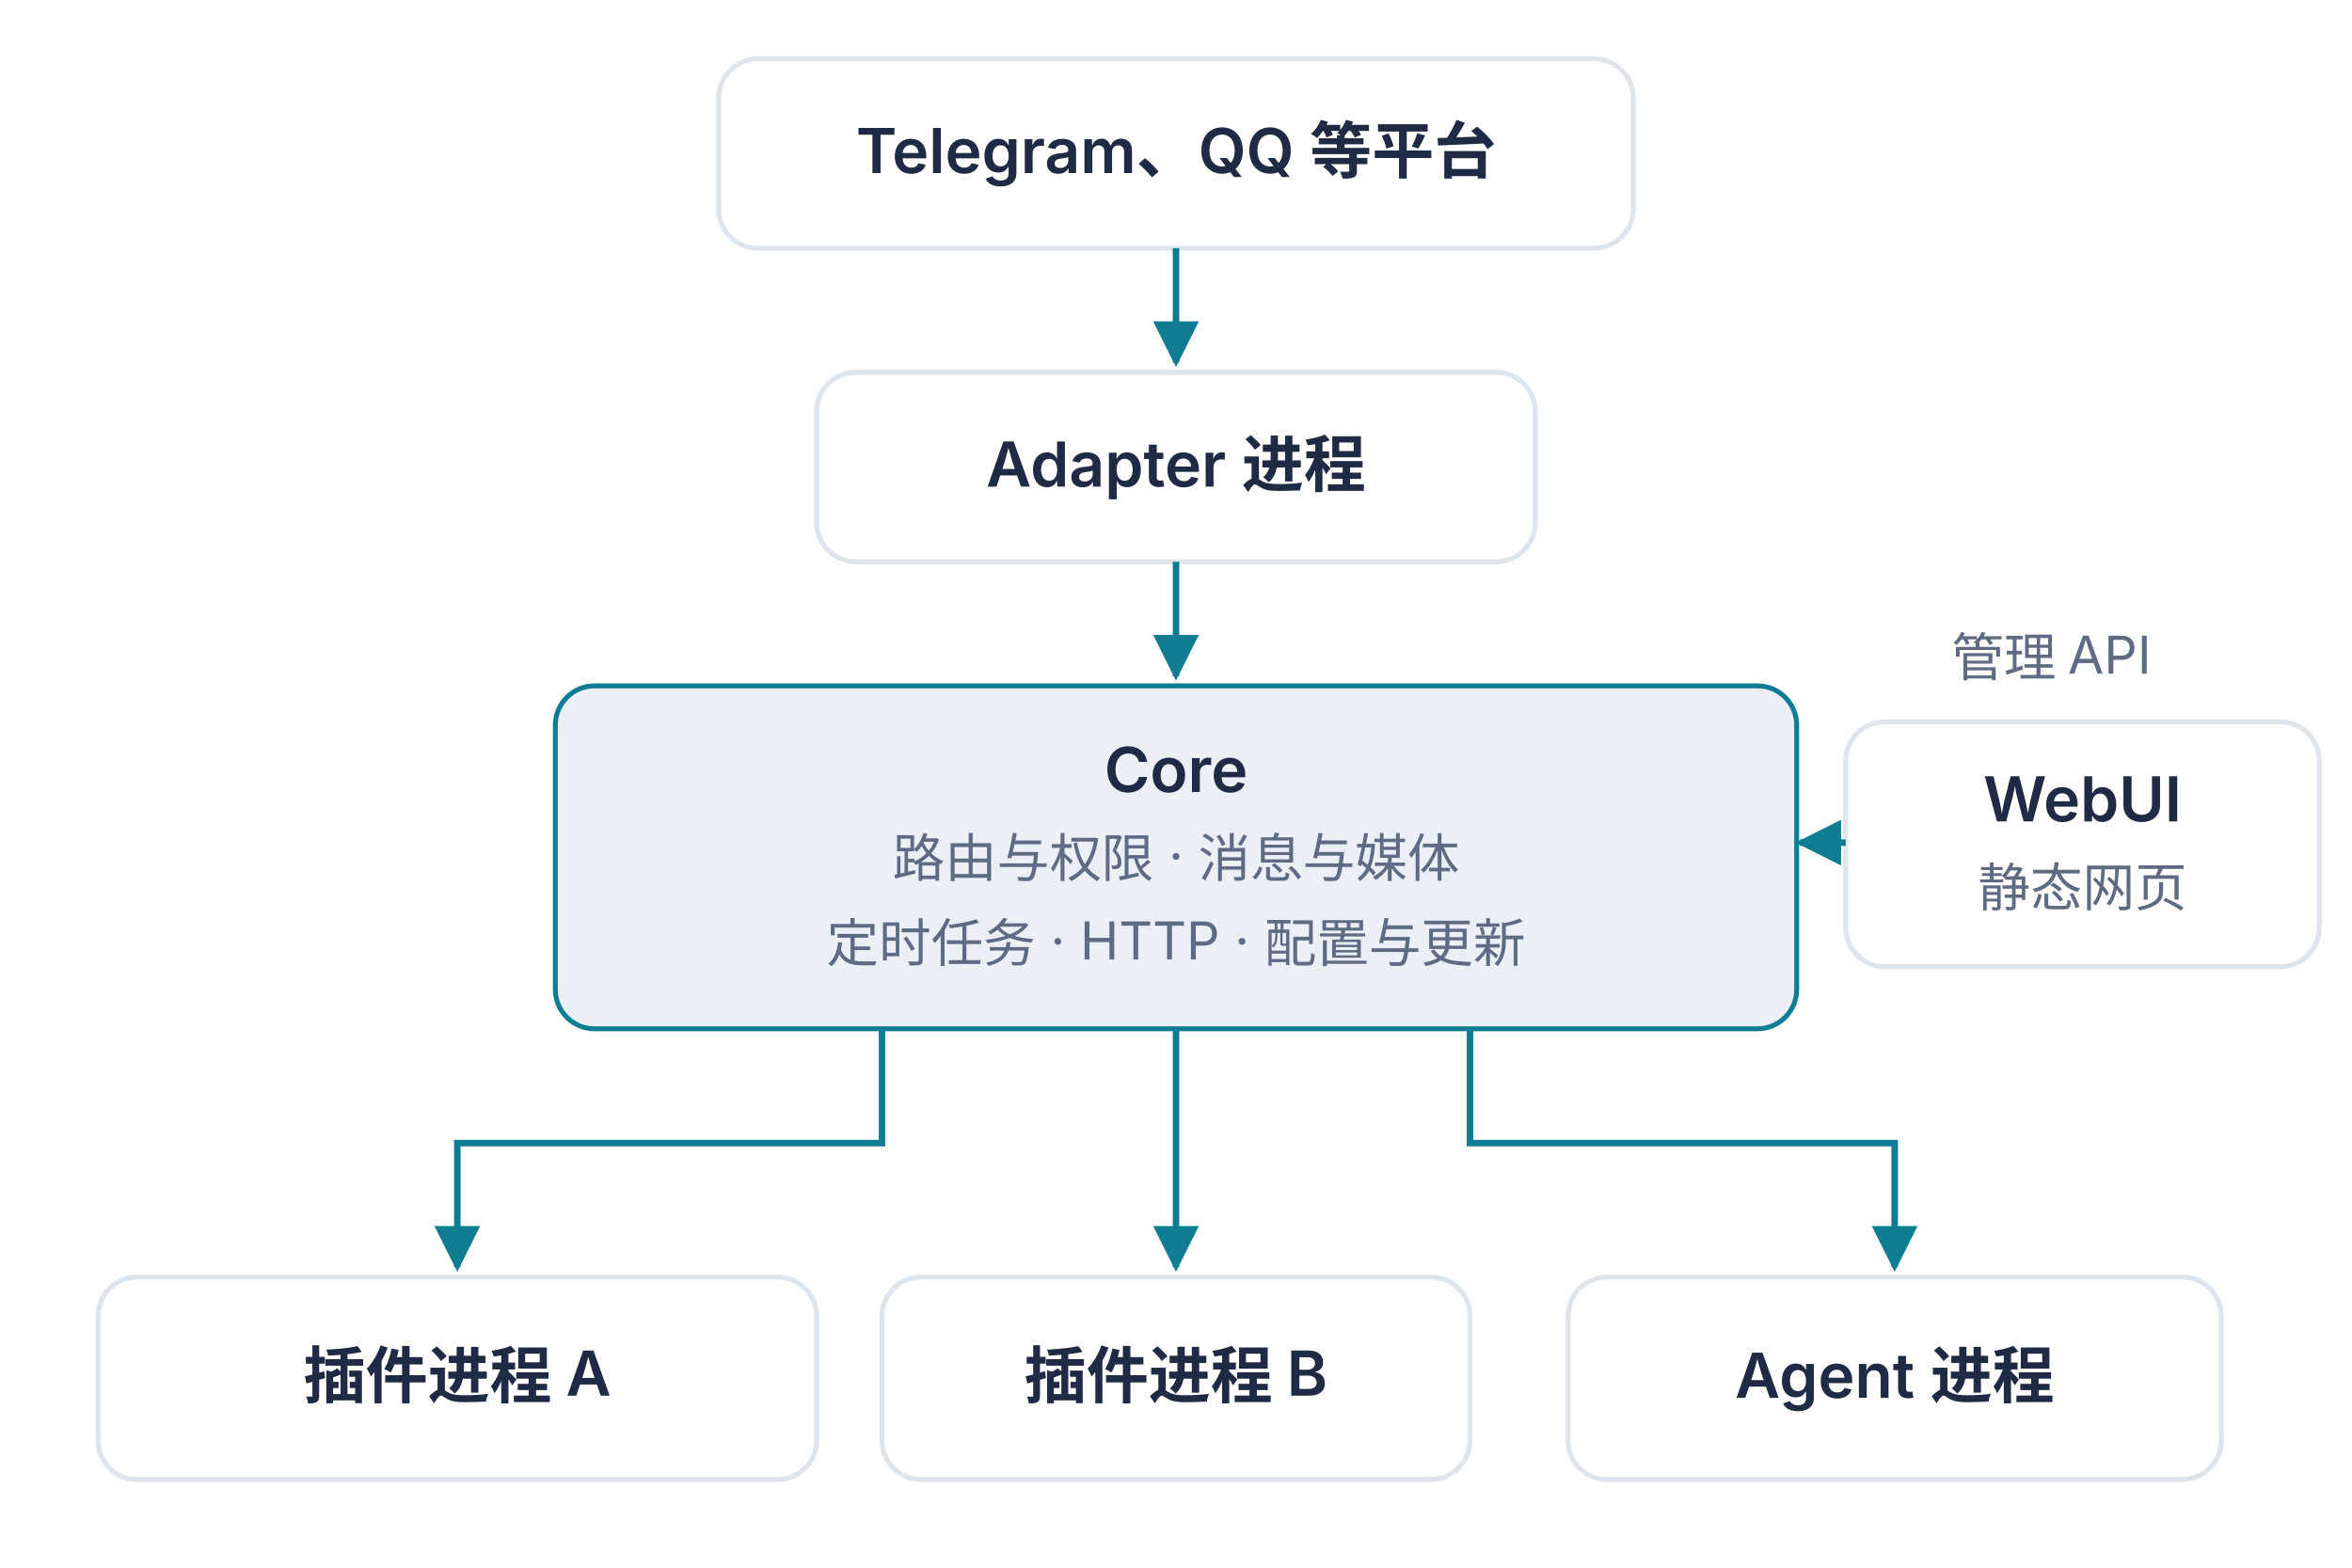
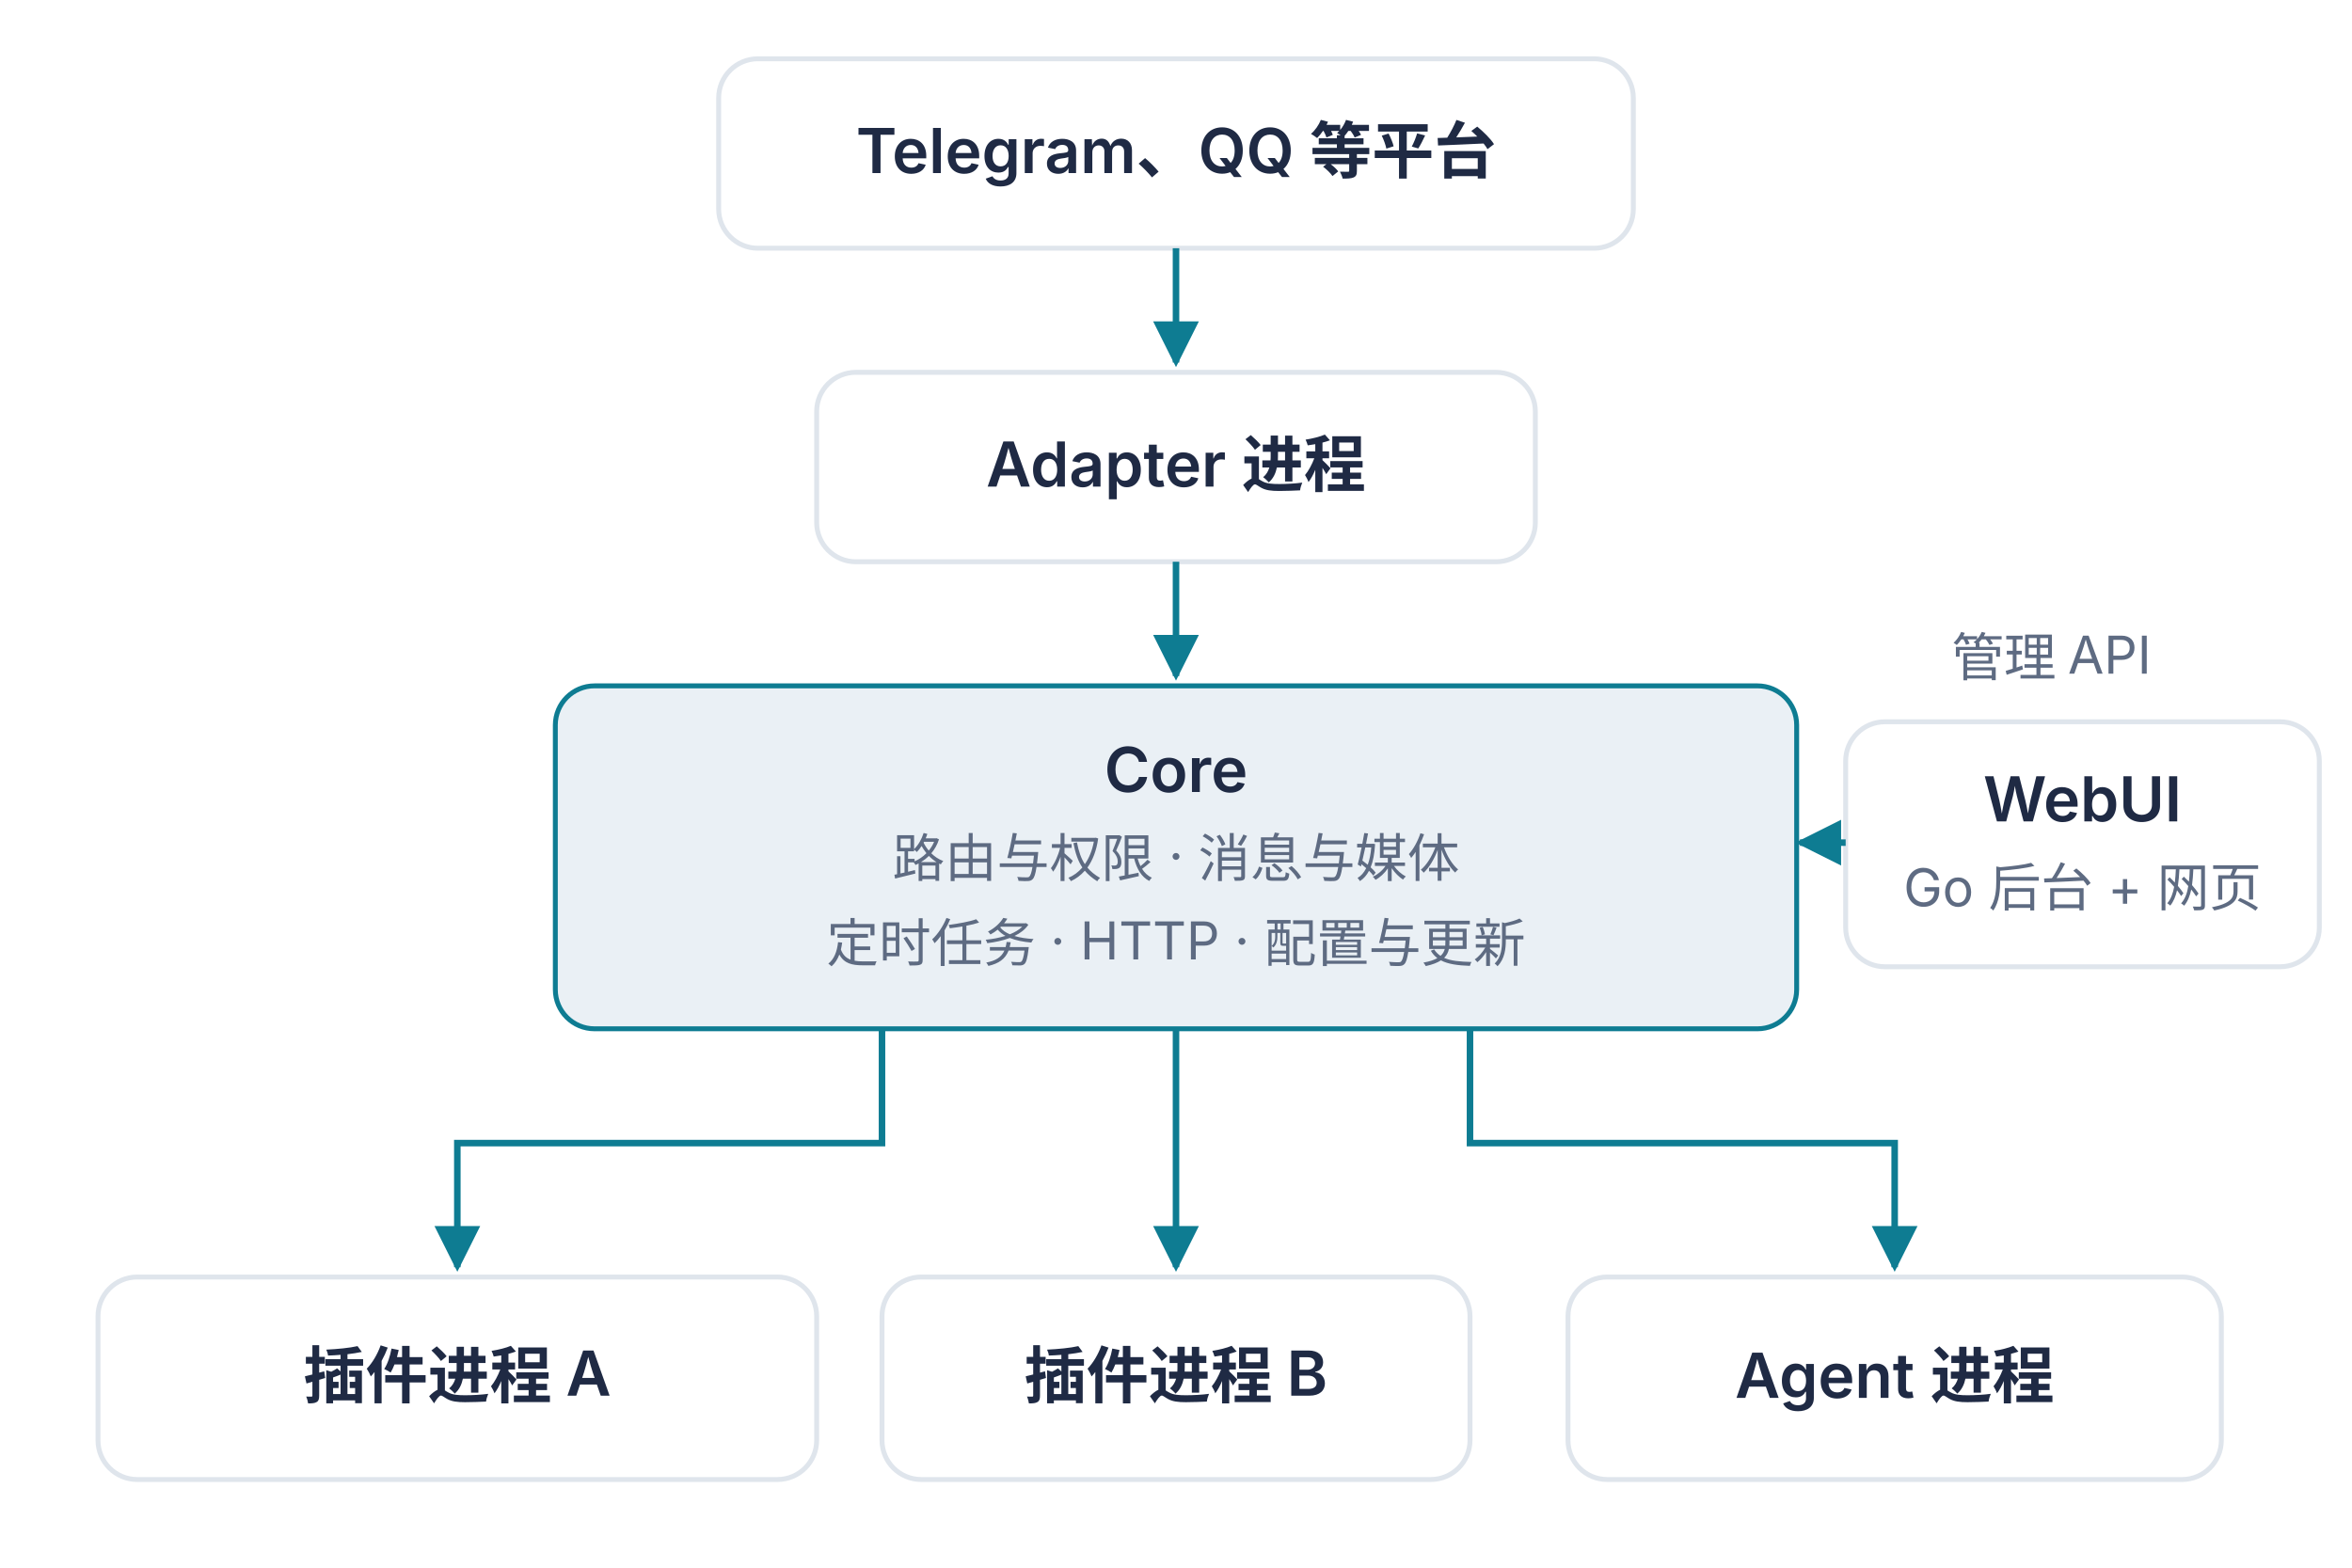
<svg xmlns="http://www.w3.org/2000/svg" viewBox="0 0 720 480" role="img" aria-label="Core 与组件的关系">
  <defs>
    <marker id="architecture-arrow" viewBox="0 0 10 10" refX="9" refY="5" markerWidth="7" markerHeight="7" orient="auto-start-reverse">
      <path d="M 0 0 L 10 5 L 0 10 z" fill="var(--ifm-color-primary,#0e7c92)" />
    </marker>
  </defs>
  <style>
text{font-family:system-ui,-apple-system,'PingFang SC','Microsoft YaHei',sans-serif;fill:var(--alona-ink,#1f2a44)}
.label{font-size:19px;font-weight:600}.detail{font-size:16px;fill:var(--alona-muted,#5e6b82)}
.node{fill:var(--alona-surface,#fff);stroke:var(--alona-line,#dfe5ec);stroke-width:1.5}
.core{fill:var(--ifm-code-background,#eaf0f5);stroke:var(--ifm-color-primary,#0e7c92);stroke-width:1.5}
.success{fill:var(--alona-surface,#fff);stroke:var(--ifm-color-primary,#0e7c92);stroke-width:2}
.edge{fill:none;stroke:var(--ifm-color-primary,#0e7c92);stroke-width:2}.guide{stroke:var(--alona-line,#dfe5ec);stroke-width:1.5;stroke-dasharray:5 6}
</style>
  <rect class="node" x="220" y="18" width="280" height="58" rx="12" />
  <text x="360" y="53" class="label" text-anchor="middle">Telegram、QQ 等平台</text>
  <path class="edge" d="M 360 76 V 111" marker-end="url(#architecture-arrow)" />
  <rect class="node" x="250" y="114" width="220" height="58" rx="12" />
  <text x="360" y="149" class="label" text-anchor="middle">Adapter 进程</text>
  <path class="edge" d="M 360 172 V 207" marker-end="url(#architecture-arrow)" />
  <rect class="core" x="170" y="210" width="380" height="105" rx="12" />
  <text x="360" y="242.5" class="label" text-anchor="middle">Core</text>
  <text x="360" y="268.5" class="detail" text-anchor="middle">路由与权限 · 消息与媒体</text>
  <text x="360" y="294.5" class="detail" text-anchor="middle">定时任务 · HTTP · 配置与更新</text>
  <path class="edge" d="M 270 315 V 350 H 140 V 388" marker-end="url(#architecture-arrow)" />
  <path class="edge" d="M 360 315 V 388" marker-end="url(#architecture-arrow)" />
  <path class="edge" d="M 450 315 V 350 H 580 V 388" marker-end="url(#architecture-arrow)" />
  <rect class="node" x="30" y="391" width="220" height="62" rx="12" />
  <text x="140" y="428" class="label" text-anchor="middle">插件进程 A</text>
  <rect class="node" x="270" y="391" width="180" height="62" rx="12" />
  <text x="360" y="428" class="label" text-anchor="middle">插件进程 B</text>
  <rect class="node" x="480" y="391" width="200" height="62" rx="12" />
  <text x="580" y="428" class="label" text-anchor="middle">Agent 进程</text>
  <rect class="node" x="565" y="221" width="145" height="75" rx="12" />
  <text x="637.5" y="251.5" class="label" text-anchor="middle">WebUI</text>
-   <text x="637.5" y="277.5" class="detail" text-anchor="middle">静态网页</text>
+   <text x="637.5" y="277.5" class="detail" text-anchor="middle">Go 后台 + 网页</text>
  <path class="edge" d="M 565 258 H 551" marker-end="url(#architecture-arrow)" />
  <text x="628" y="207" class="detail" text-anchor="middle">管理 API</text>
</svg>
